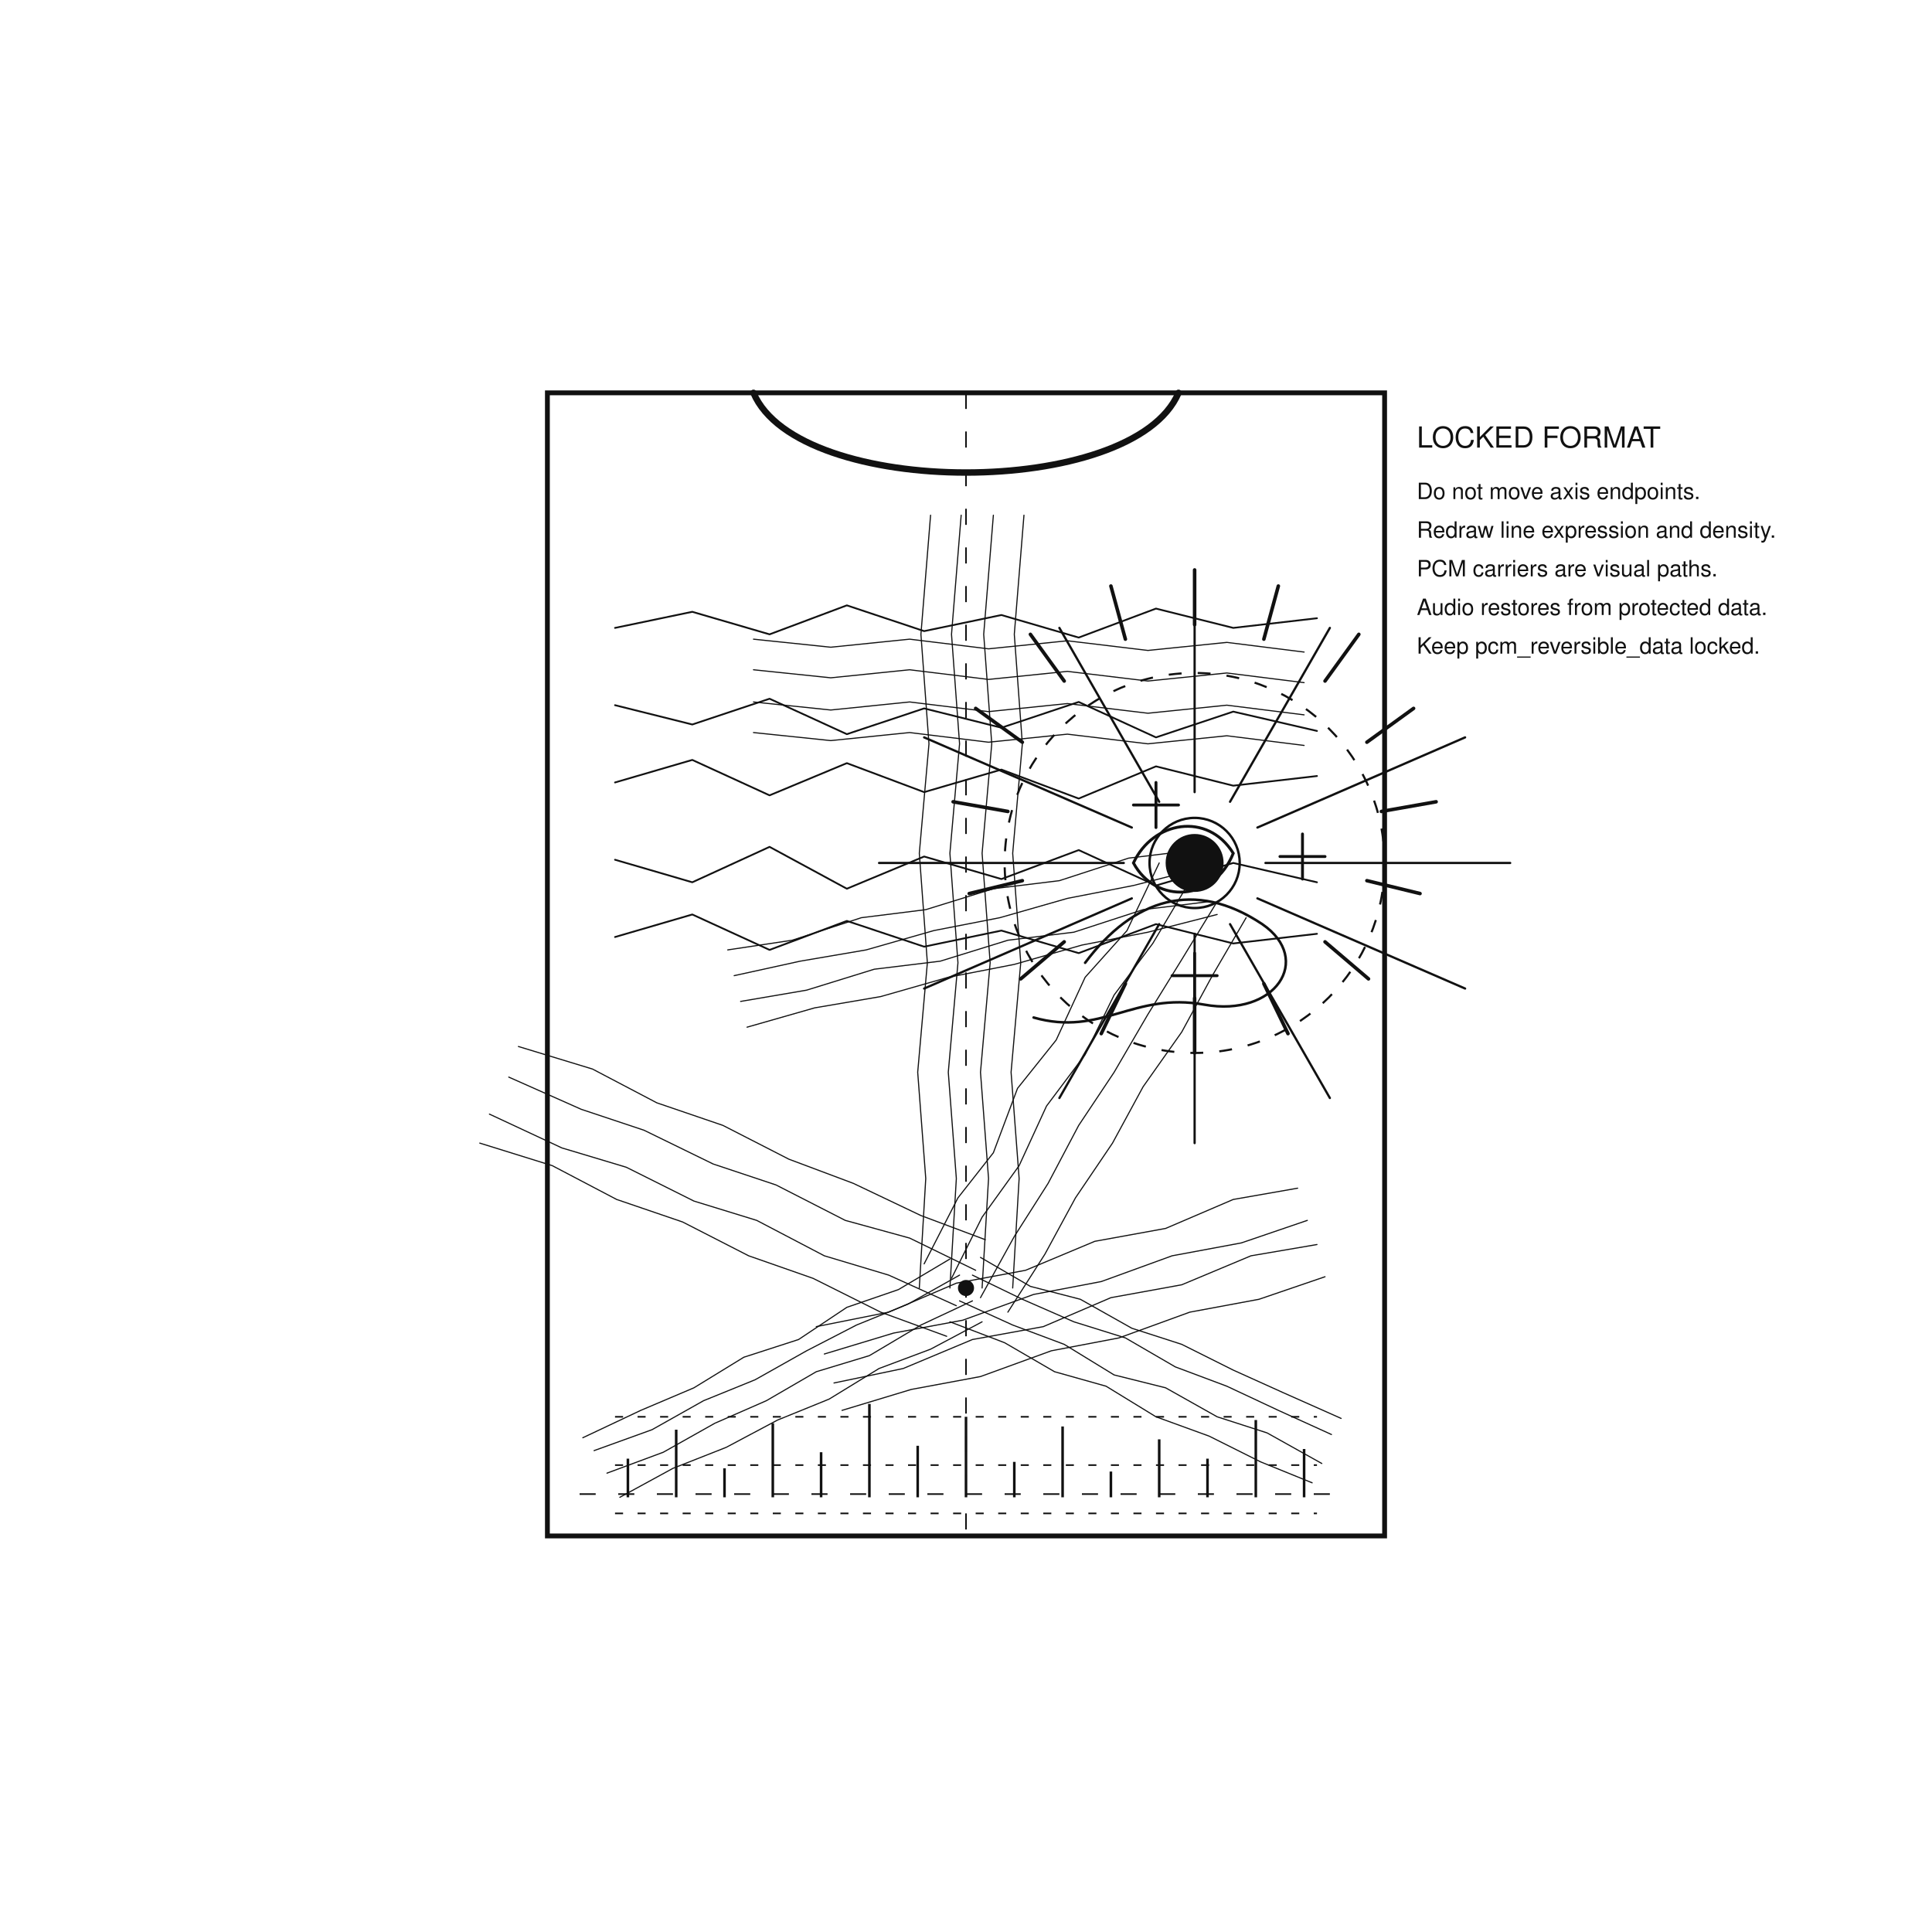
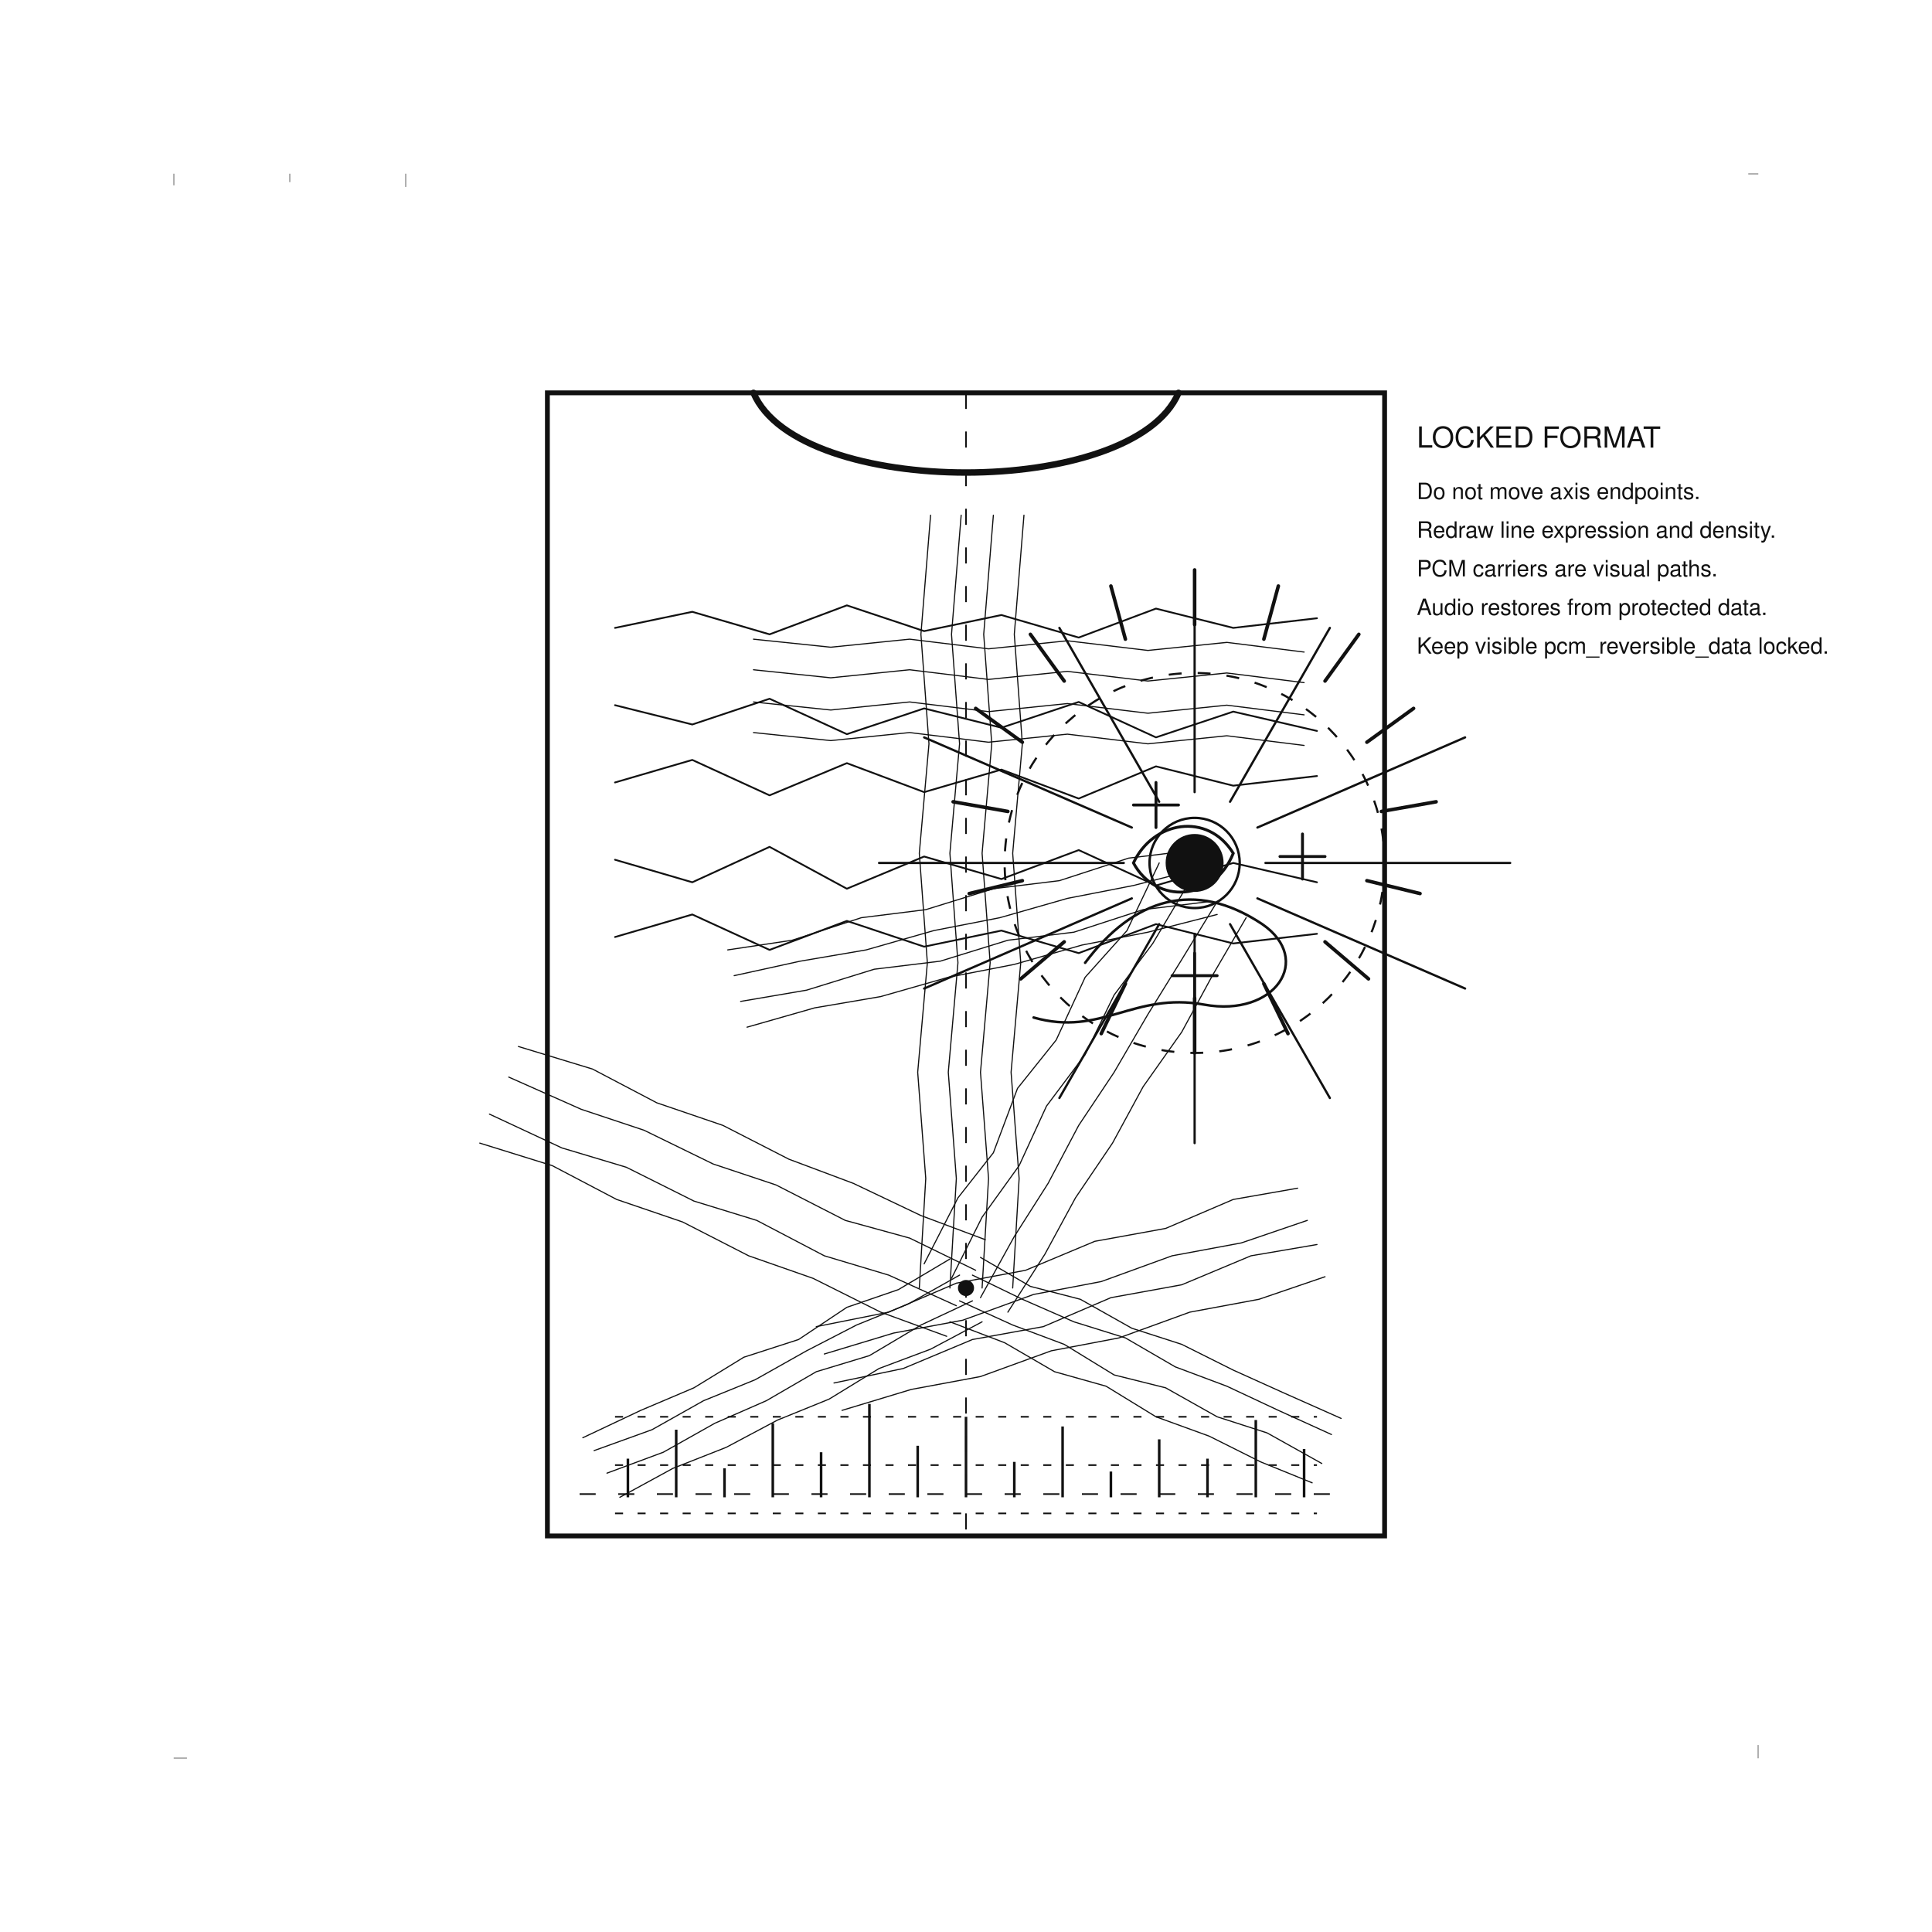
<svg xmlns="http://www.w3.org/2000/svg" viewBox="0 0 1200 1200" role="img" aria-labelledby="title desc">
  <defs>
    <marker id="arrow" viewBox="0 0 12 12" refX="10.4" refY="6" markerWidth="8" markerHeight="8" orient="auto">
      <path d="M0 0 L12 6 L0 12 Z" fill="#111" />
    </marker>
  </defs>
  <g id="print_area" data-layer="print_area">
    <rect x="340" y="244" width="520" height="710" fill="none" stroke="#111" stroke-width="3" />
    <path d="M468 244 C496 310 704 310 732 244" fill="none" stroke="#111" stroke-width="4" stroke-linecap="round" />
    <path d="M360 928 L840 928" fill="none" stroke="#111" stroke-width="1" stroke-dasharray="10 14" />
    <path d="M600 244 L600 954" fill="none" stroke="#111" stroke-width="1" stroke-dasharray="10 14" />
  </g>
  <g id="axis_structure" data-layer="axis_structure" display="none" aria-hidden="true">
    <circle cx="600" cy="800" r="8" fill="#111" data-axis="origin" />
    <path d="M600 800 L842 916" fill="none" stroke="#111" stroke-width="3.2" stroke-linecap="round" marker-end="url(#arrow)" data-axis="x-rms" />
    <path d="M600 800 L352 912" fill="none" stroke="#111" stroke-width="3.2" stroke-linecap="round" marker-end="url(#arrow)" data-axis="y-rhythm" />
    <path d="M600 800 L600 318" fill="none" stroke="#111" stroke-width="4.6" stroke-linecap="round" marker-end="url(#arrow)" data-axis="z-bass" />
    <path d="M600 800 L308 682" fill="none" stroke="#111" stroke-width="2.8" stroke-linecap="round" marker-end="url(#arrow)" data-axis="time" />
    <path d="M600 800 L742 536" fill="none" stroke="#111" stroke-width="5" stroke-linecap="round" marker-end="url(#arrow)" data-axis="r-composite" />
    <path d="M456 612 L742 536" fill="none" stroke="#111" stroke-width="2.6" stroke-linecap="round" marker-end="url(#arrow)" data-axis="theta-centroid" />
    <path d="M514 852 L814 758" fill="none" stroke="#111" stroke-width="2.6" stroke-linecap="round" marker-end="url(#arrow)" data-axis="phi-tempo" />
    <path d="M468 426 L810 426" fill="none" stroke="#111" stroke-width="2.4" stroke-linecap="round" marker-end="url(#arrow)" data-axis="chroma-ray" />
    <path d="M600 800 L760 800 M600 800 L600 640" fill="none" stroke="#111" stroke-width="1.4" stroke-dasharray="8 10" data-axis="construction-cross" />
  </g>
  <g id="pcm_carriers" data-layer="pcm_carriers" data-encoding="editable-visual-carriers-v1" data-restoration-source="pcm_reversible_data" data-carriers="32" data-axis-map="x-rms,y-rhythm,z-bass,time,r-composite,theta-centroid,phi-tempo,chroma-ray">
    <path id="pcm_x_rms_lane_01" d="M609 781 L640 799 L671 807 L703 825 L734 835 L766 851 L797 865 L833 881" fill="none" stroke="#111" stroke-width="0.7" stroke-linecap="round" stroke-linejoin="round" data-pcm-axis="x-rms" data-pcm-lane="1" />
    <path id="pcm_x_rms_lane_02" d="M604 792 L635 807 L667 821 L699 831 L730 849 L762 861 L794 876 L827 891" fill="none" stroke="#111" stroke-width="0.7" stroke-linecap="round" stroke-linejoin="round" data-pcm-axis="x-rms" data-pcm-lane="2" />
    <path id="pcm_x_rms_lane_03" d="M596 808 L629 823 L661 835 L692 854 L724 862 L756 880 L787 890 L821 909" fill="none" stroke="#111" stroke-width="0.7" stroke-linecap="round" stroke-linejoin="round" data-pcm-axis="x-rms" data-pcm-lane="3" />
    <path id="pcm_x_rms_lane_04" d="M590 821 L624 834 L655 852 L687 861 L718 880 L751 892 L783 908 L815 921" fill="none" stroke="#111" stroke-width="0.7" stroke-linecap="round" stroke-linejoin="round" data-pcm-axis="x-rms" data-pcm-lane="4" />
    <path id="pcm_y_rhythm_lane_01" d="M590 782 L558 801 L526 812 L496 832 L462 843 L431 862 L398 876 L362 893" fill="none" stroke="#111" stroke-width="0.7" stroke-linecap="round" stroke-linejoin="round" data-pcm-axis="y-rhythm" data-pcm-lane="1" />
    <path id="pcm_y_rhythm_lane_02" d="M596 792 L564 810 L532 823 L501 839 L469 857 L437 870 L405 888 L369 901" fill="none" stroke="#111" stroke-width="0.7" stroke-linecap="round" stroke-linejoin="round" data-pcm-axis="y-rhythm" data-pcm-lane="2" />
    <path id="pcm_y_rhythm_lane_03" d="M604 808 L572 823 L540 842 L507 852 L476 870 L444 884 L412 902 L377 915" fill="none" stroke="#111" stroke-width="0.7" stroke-linecap="round" stroke-linejoin="round" data-pcm-axis="y-rhythm" data-pcm-lane="3" />
    <path id="pcm_y_rhythm_lane_04" d="M610 821 L578 838 L546 850 L515 869 L483 882 L451 899 L418 912 L385 930" fill="none" stroke="#111" stroke-width="0.7" stroke-linecap="round" stroke-linejoin="round" data-pcm-axis="y-rhythm" data-pcm-lane="4" />
    <path id="pcm_z_bass_lane_01" d="M571 800 L575 732 L570 666 L576 598 L571 530 L577 462 L572 394 L578 320" fill="none" stroke="#111" stroke-width="0.7" stroke-linecap="round" stroke-linejoin="round" data-pcm-axis="z-bass" data-pcm-lane="1" />
    <path id="pcm_z_bass_lane_02" d="M590 800 L594 732 L589 666 L595 598 L590 530 L596 462 L591 394 L597 320" fill="none" stroke="#111" stroke-width="0.7" stroke-linecap="round" stroke-linejoin="round" data-pcm-axis="z-bass" data-pcm-lane="2" />
    <path id="pcm_z_bass_lane_03" d="M610 800 L614 732 L609 666 L615 598 L610 530 L616 462 L611 394 L617 320" fill="none" stroke="#111" stroke-width="0.7" stroke-linecap="round" stroke-linejoin="round" data-pcm-axis="z-bass" data-pcm-lane="3" />
    <path id="pcm_z_bass_lane_04" d="M629 800 L633 732 L628 666 L634 598 L629 530 L635 462 L630 394 L636 320" fill="none" stroke="#111" stroke-width="0.7" stroke-linecap="round" stroke-linejoin="round" data-pcm-axis="z-bass" data-pcm-lane="4" />
    <path id="pcm_time_lane_01" d="M612 770 L572 755 L530 735 L490 720 L449 699 L408 685 L368 664 L322 650" fill="none" stroke="#111" stroke-width="0.7" stroke-linecap="round" stroke-linejoin="round" data-pcm-axis="time" data-pcm-lane="1" />
    <path id="pcm_time_lane_02" d="M606 789 L565 769 L525 758 L482 736 L443 723 L400 702 L361 689 L316 669" fill="none" stroke="#111" stroke-width="0.7" stroke-linecap="round" stroke-linejoin="round" data-pcm-axis="time" data-pcm-lane="2" />
    <path id="pcm_time_lane_03" d="M594 811 L552 792 L512 780 L470 758 L431 746 L389 725 L349 713 L304 692" fill="none" stroke="#111" stroke-width="0.7" stroke-linecap="round" stroke-linejoin="round" data-pcm-axis="time" data-pcm-lane="3" />
    <path id="pcm_time_lane_04" d="M588 830 L547 815 L505 794 L465 780 L424 759 L383 745 L343 724 L298 710" fill="none" stroke="#111" stroke-width="0.7" stroke-linecap="round" stroke-linejoin="round" data-pcm-axis="time" data-pcm-lane="4" />
    <path id="pcm_r_composite_lane_01" d="M574 785 L595 744 L617 716 L632 676 L656 646 L674 607 L700 578 L720 536" fill="none" stroke="#111" stroke-width="0.7" stroke-linecap="round" stroke-linejoin="round" data-pcm-axis="r-composite" data-pcm-lane="1" />
    <path id="pcm_r_composite_lane_02" d="M591 794 L610 756 L633 724 L650 687 L674 655 L692 618 L716 586 L738 549" fill="none" stroke="#111" stroke-width="0.7" stroke-linecap="round" stroke-linejoin="round" data-pcm-axis="r-composite" data-pcm-lane="2" />
    <path id="pcm_r_composite_lane_03" d="M609 806 L630 768 L651 735 L670 699 L692 666 L713 630 L734 596 L756 560" fill="none" stroke="#111" stroke-width="0.7" stroke-linecap="round" stroke-linejoin="round" data-pcm-axis="r-composite" data-pcm-lane="3" />
    <path id="pcm_r_composite_lane_04" d="M626 815 L649 779 L668 744 L691 710 L710 675 L734 641 L753 606 L774 570" fill="none" stroke="#111" stroke-width="0.7" stroke-linecap="round" stroke-linejoin="round" data-pcm-axis="r-composite" data-pcm-lane="4" />
    <path id="pcm_theta_centroid_lane_01" d="M452 590 L492 584 L535 570 L575 565 L617 552 L658 547 L701 533 L742 528" fill="none" stroke="#111" stroke-width="0.7" stroke-linecap="round" stroke-linejoin="round" data-pcm-axis="theta-centroid" data-pcm-lane="1" />
    <path id="pcm_theta_centroid_lane_02" d="M456 606 L497 597 L538 590 L580 578 L621 570 L663 558 L704 550 L747 539" fill="none" stroke="#111" stroke-width="0.7" stroke-linecap="round" stroke-linejoin="round" data-pcm-axis="theta-centroid" data-pcm-lane="2" />
    <path id="pcm_theta_centroid_lane_03" d="M460 622 L501 615 L543 602 L584 597 L626 584 L667 579 L710 565 L751 560" fill="none" stroke="#111" stroke-width="0.7" stroke-linecap="round" stroke-linejoin="round" data-pcm-axis="theta-centroid" data-pcm-lane="3" />
    <path id="pcm_theta_centroid_lane_04" d="M464 638 L506 626 L547 619 L589 607 L630 599 L672 587 L713 579 L756 568" fill="none" stroke="#111" stroke-width="0.7" stroke-linecap="round" stroke-linejoin="round" data-pcm-axis="theta-centroid" data-pcm-lane="4" />
    <path id="pcm_phi_tempo_lane_01" d="M507 824 L552 815 L594 797 L637 789 L680 771 L724 763 L766 745 L806 738" fill="none" stroke="#111" stroke-width="0.7" stroke-linecap="round" stroke-linejoin="round" data-pcm-axis="phi-tempo" data-pcm-lane="1" />
    <path id="pcm_phi_tempo_lane_02" d="M512 841 L555 828 L598 820 L642 804 L684 796 L728 780 L771 772 L812 758" fill="none" stroke="#111" stroke-width="0.7" stroke-linecap="round" stroke-linejoin="round" data-pcm-axis="phi-tempo" data-pcm-lane="2" />
    <path id="pcm_phi_tempo_lane_03" d="M518 859 L561 850 L604 832 L648 824 L690 806 L734 798 L777 780 L818 773" fill="none" stroke="#111" stroke-width="0.7" stroke-linecap="round" stroke-linejoin="round" data-pcm-axis="phi-tempo" data-pcm-lane="3" />
    <path id="pcm_phi_tempo_lane_04" d="M523 876 L566 863 L609 855 L653 839 L695 831 L739 815 L782 807 L823 793" fill="none" stroke="#111" stroke-width="0.7" stroke-linecap="round" stroke-linejoin="round" data-pcm-axis="phi-tempo" data-pcm-lane="4" />
    <path id="pcm_chroma_ray_lane_01" d="M468 397 L516 402 L565 397 L614 403 L663 398 L713 404 L762 399 L810 405" fill="none" stroke="#111" stroke-width="0.7" stroke-linecap="round" stroke-linejoin="round" data-pcm-axis="chroma-ray" data-pcm-lane="1" />
    <path id="pcm_chroma_ray_lane_02" d="M468 416 L516 421 L565 416 L614 422 L663 417 L713 423 L762 418 L810 424" fill="none" stroke="#111" stroke-width="0.7" stroke-linecap="round" stroke-linejoin="round" data-pcm-axis="chroma-ray" data-pcm-lane="2" />
    <path id="pcm_chroma_ray_lane_03" d="M468 436 L516 441 L565 436 L614 442 L663 437 L713 443 L762 438 L810 444" fill="none" stroke="#111" stroke-width="0.7" stroke-linecap="round" stroke-linejoin="round" data-pcm-axis="chroma-ray" data-pcm-lane="3" />
    <path id="pcm_chroma_ray_lane_04" d="M468 455 L516 460 L565 455 L614 461 L663 456 L713 462 L762 457 L810 463" fill="none" stroke="#111" stroke-width="0.7" stroke-linecap="round" stroke-linejoin="round" data-pcm-axis="chroma-ray" data-pcm-lane="4" />
  </g>
  <g id="waveform_guides" data-layer="waveform_guides">
    <path d="M382 390 L430 380 L478 394 L526 376 L574 392 L622 382 L670 396 L718 378 L766 390 L818 384" fill="none" stroke="#111" stroke-width="1.1" stroke-linecap="round" stroke-linejoin="round" />
    <path d="M382 438 L430 450 L478 434 L526 456 L574 440 L622 452 L670 436 L718 458 L766 442 L818 454" fill="none" stroke="#111" stroke-width="1.1" stroke-linecap="round" stroke-linejoin="round" />
    <path d="M382 486 L430 472 L478 494 L526 474 L574 492 L622 478 L670 496 L718 476 L766 488 L818 482" fill="none" stroke="#111" stroke-width="1.1" stroke-linecap="round" stroke-linejoin="round" />
    <path d="M382 534 L430 548 L478 526 L526 552 L574 532 L622 546 L670 528 L718 550 L766 536 L818 548" fill="none" stroke="#111" stroke-width="1.1" stroke-linecap="round" stroke-linejoin="round" />
    <path d="M382 582 L430 568 L478 590 L526 572 L574 588 L622 578 L670 592 L718 574 L766 586 L818 580" fill="none" stroke="#111" stroke-width="1.1" stroke-linecap="round" stroke-linejoin="round" />
  </g>
  <g id="spectral_guides" data-layer="spectral_guides">
    <path d="M382 880 L818 880 M382 910 L818 910 M382 940 L818 940" fill="none" stroke="#111" stroke-width="1" stroke-dasharray="5 9" />
    <path d="M390 930 L390 906 M420 930 L420 888 M450 930 L450 912 M480 930 L480 884 M510 930 L510 902 M540 930 L540 872 M570 930 L570 898 M600 930 L600 880 M630 930 L630 908 M660 930 L660 886 M690 930 L690 914 M720 930 L720 894 M750 930 L750 906 M780 930 L780 882 M810 930 L810 900" fill="none" stroke="#111" stroke-width="1.6" />
  </g>
  <g id="chroma_guides" data-layer="chroma_guides">
    <circle cx="742" cy="536" r="28" fill="none" stroke="#111" stroke-width="1.5" />
    <path d="M742 492 L742 360 M764 498 L826 390 M781 514 L910 458 M786 536 L938 536 M781 558 L910 614 M764 574 L826 682 M742 580 L742 710 M720 574 L658 682 M703 558 L574 614 M698 536 L546 536 M703 514 L574 458 M720 498 L658 390" fill="none" stroke="#111" stroke-width="1.4" stroke-linecap="round" />
  </g>
  <g id="onset_tempo_guides" data-layer="onset_tempo_guides">
    <circle cx="742" cy="536" r="118" fill="none" stroke="#111" stroke-width="1.3" stroke-dasharray="8 10" />
    <path d="M742 388 L742 354 M785 397 L794 364 M823 423 L844 394 M849 461 L878 440 M858 504 L892 498 M849 547 L882 555 M823 585 L850 608 M785 611 L800 642 M742 620 L742 654 M699 611 L684 642 M661 585 L634 608 M635 547 L602 555 M626 504 L592 498 M635 461 L606 440 M661 423 L640 394 M699 397 L690 364" fill="none" stroke="#111" stroke-width="2.2" stroke-linecap="round" />
    <path d="M704 500 L732 500 M718 486 L718 514 M795 532 L823 532 M809 518 L809 546 M728 606 L756 606 M742 592 L742 620" fill="none" stroke="#111" stroke-width="1.8" stroke-linecap="round" />
  </g>
  <g id="reference_point" data-layer="reference_point">
    <circle cx="742" cy="536" r="18" fill="#111" />
    <circle cx="600" cy="800" r="5" fill="#111" />
    <path d="M704 536 C716 510 750 504 766 530 C754 560 718 562 704 536 Z" fill="none" stroke="#111" stroke-width="1.8" />
    <path d="M674 598 C704 558 742 546 784 574 C816 596 792 632 748 624 C704 616 684 644 642 632" fill="none" stroke="#111" stroke-width="1.6" stroke-linecap="round" stroke-linejoin="round" />
  </g>
-   <g id="pcm_reversible_data" data-layer="pcm_reversible_data" display="none" data-encoding="template-protected-placeholder-v1" data-restoration-role="protected-audio-data" data-edit-policy="lock-or-hide-do-not-edit">
-     <path d="M64 64 L198 64 L332 64 L466 64 L600 64 L734 64 L868 64 L1002 64 L1136 64" fill="none" stroke="#111" stroke-width="0.2" data-pcm-row="0" data-placeholder="true" />
-     <path d="M64 82 L198 82 L332 82 L466 82 L600 82 L734 82 L868 82 L1002 82 L1136 82" fill="none" stroke="#111" stroke-width="0.2" data-pcm-row="1" data-placeholder="true" />
+   <g id="pcm_reversible_data" data-layer="pcm_reversible_data" data-encoding="template-visible-protected-seal-band-v1" data-restoration-role="protected-audio-data" data-edit-policy="lock-do-not-edit">
+     <line x1="108" y1="108" x2="108" y2="115" stroke="#111" stroke-width="0.32" stroke-linecap="round" data-placeholder="true" />
+     <line x1="180" y1="108" x2="180" y2="113" stroke="#111" stroke-width="0.32" stroke-linecap="round" data-placeholder="true" />
+     <line x1="252" y1="108" x2="252" y2="116" stroke="#111" stroke-width="0.32" stroke-linecap="round" data-placeholder="true" />
+     <line x1="1092" y1="108" x2="1086" y2="108" stroke="#111" stroke-width="0.32" stroke-linecap="round" data-placeholder="true" />
+     <line x1="1092" y1="1092" x2="1092" y2="1084" stroke="#111" stroke-width="0.32" stroke-linecap="round" data-placeholder="true" />
+     <line x1="108" y1="1092" x2="116" y2="1092" stroke="#111" stroke-width="0.32" stroke-linecap="round" data-placeholder="true" />
  </g>
  <g id="notes_for_designer" data-layer="notes_for_designer">
    <text x="880" y="278" fill="#111" font-family="Helvetica, Arial, sans-serif" font-size="18">LOCKED FORMAT</text>
    <text x="880" y="310" fill="#111" font-family="Helvetica, Arial, sans-serif" font-size="14">Do not move axis endpoints.</text>
    <text x="880" y="334" fill="#111" font-family="Helvetica, Arial, sans-serif" font-size="14">Redraw line expression and density.</text>
    <text x="880" y="358" fill="#111" font-family="Helvetica, Arial, sans-serif" font-size="14">PCM carriers are visual paths.</text>
    <text x="880" y="382" fill="#111" font-family="Helvetica, Arial, sans-serif" font-size="14">Audio restores from protected data.</text>
-     <text x="880" y="406" fill="#111" font-family="Helvetica, Arial, sans-serif" font-size="14">Keep pcm_reversible_data locked.</text>
+     <text x="880" y="406" fill="#111" font-family="Helvetica, Arial, sans-serif" font-size="14">Keep visible pcm_reversible_data locked.</text>
  </g>
</svg>
